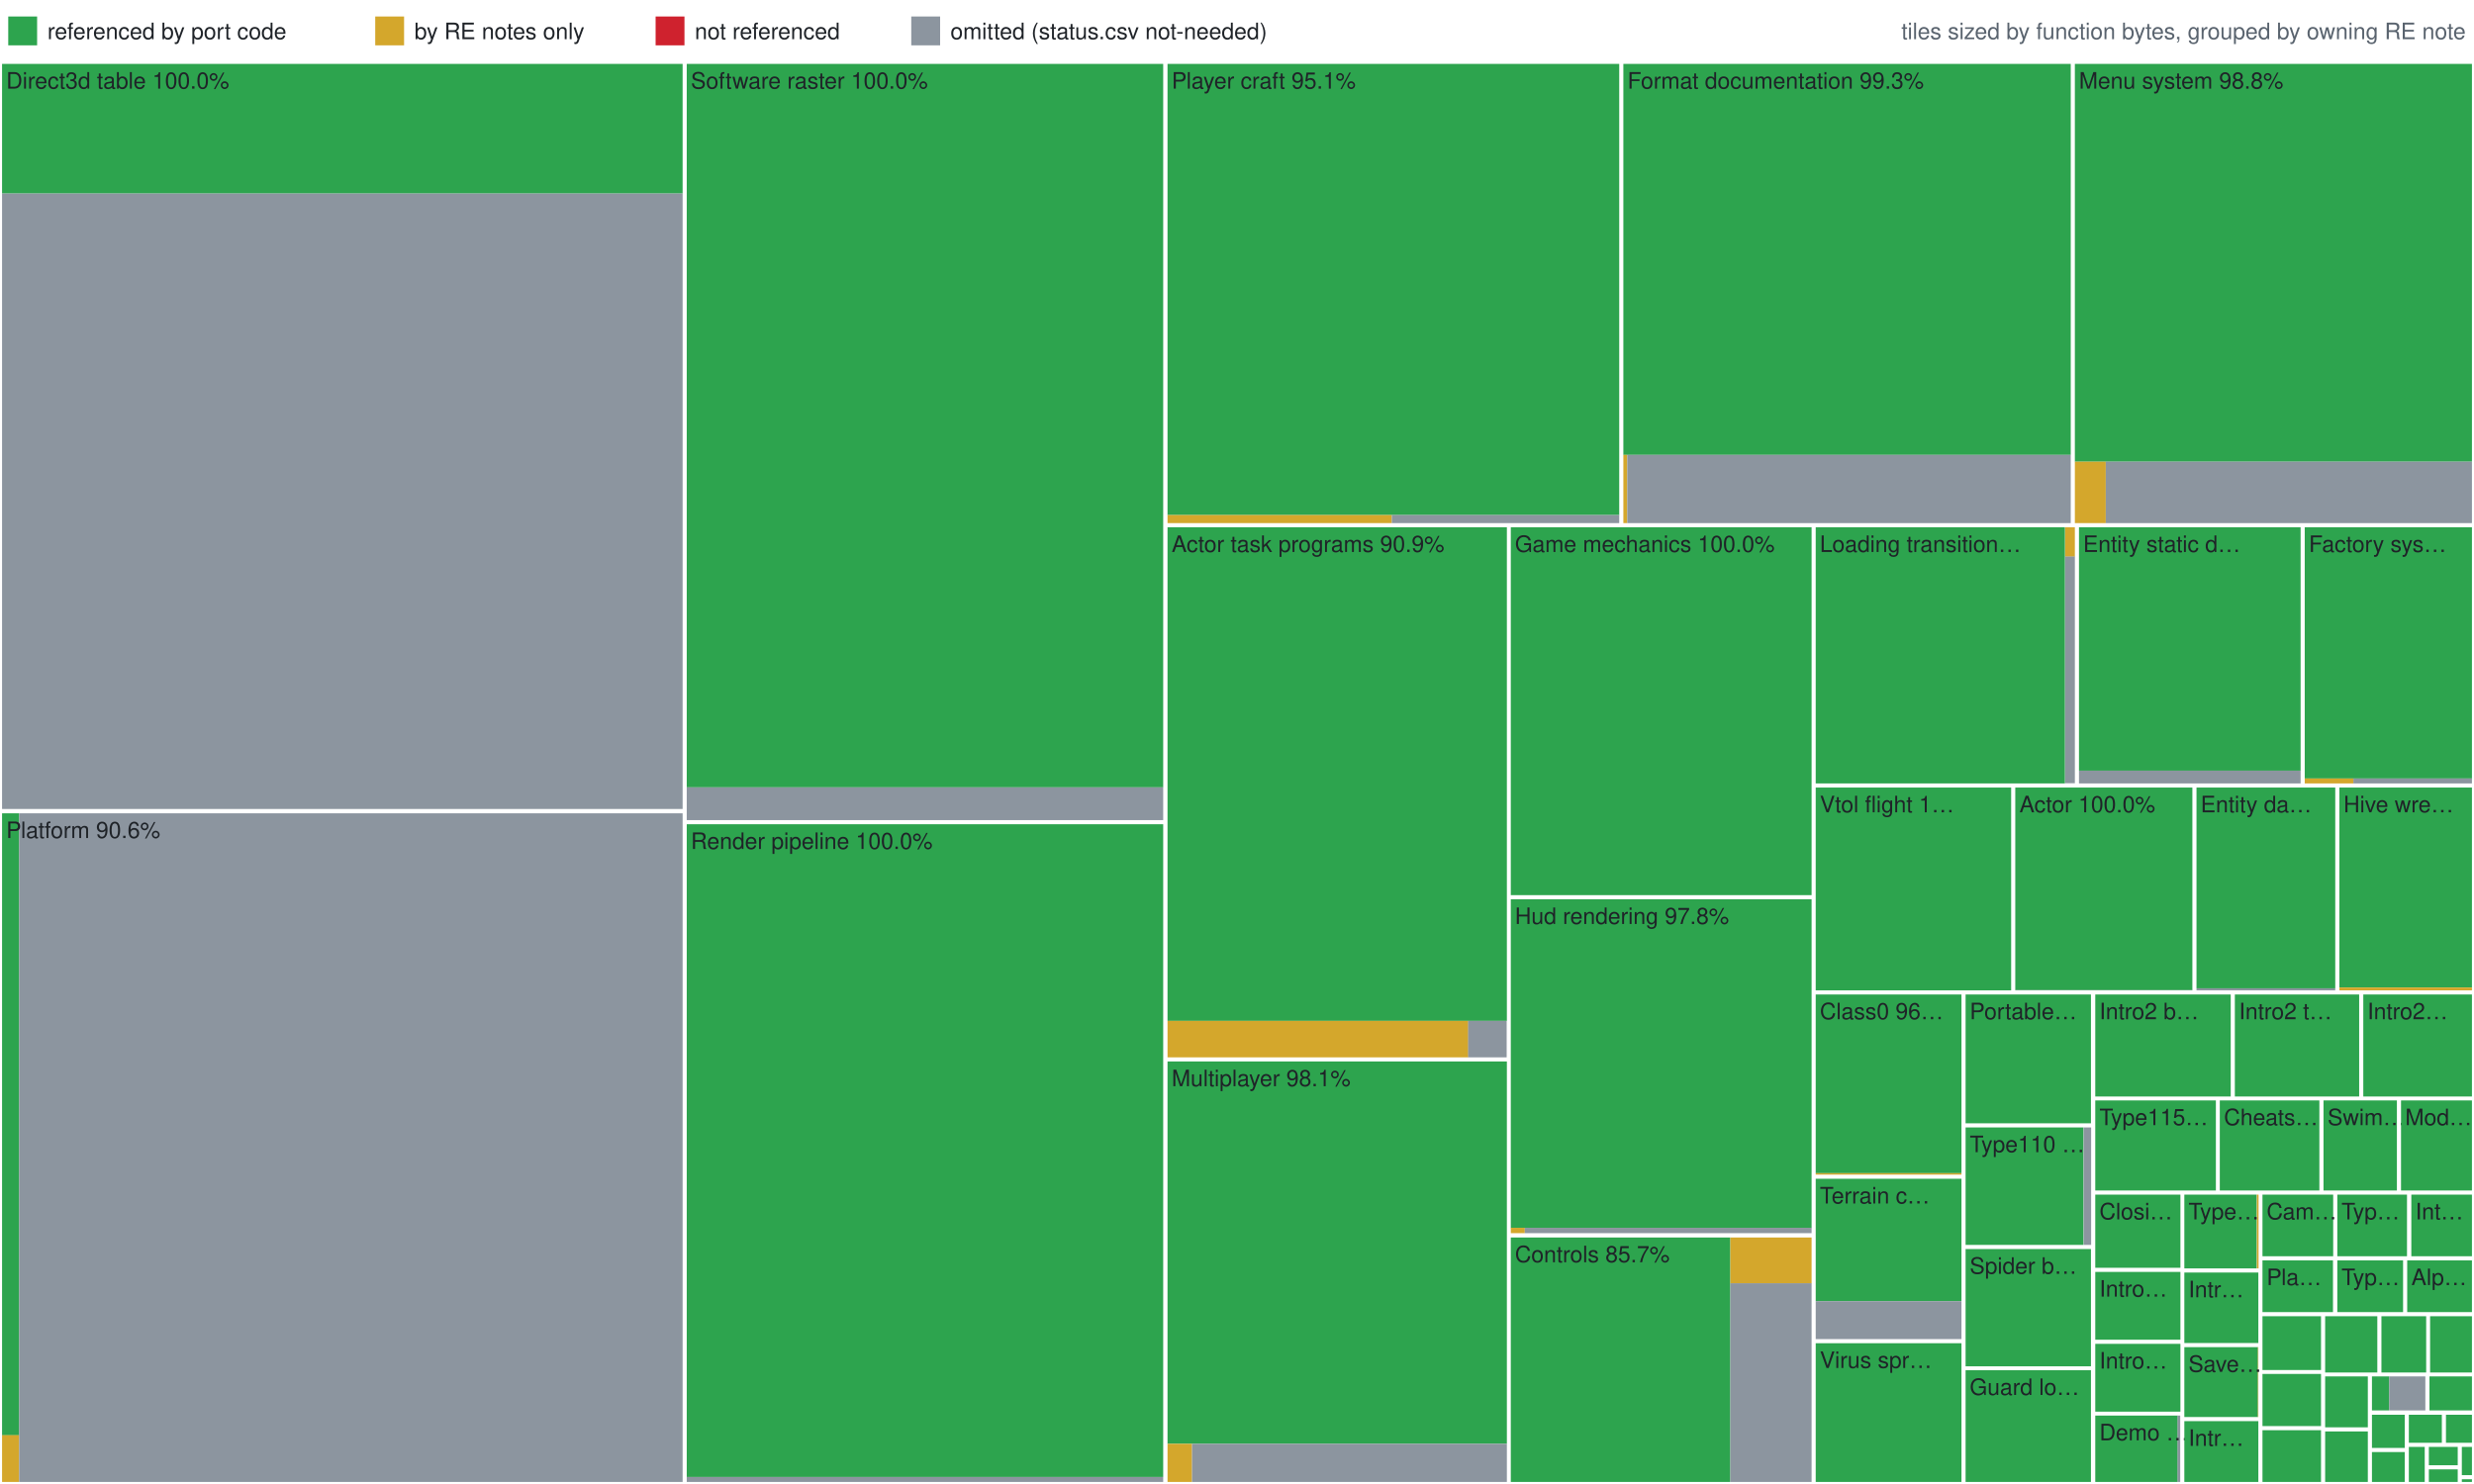
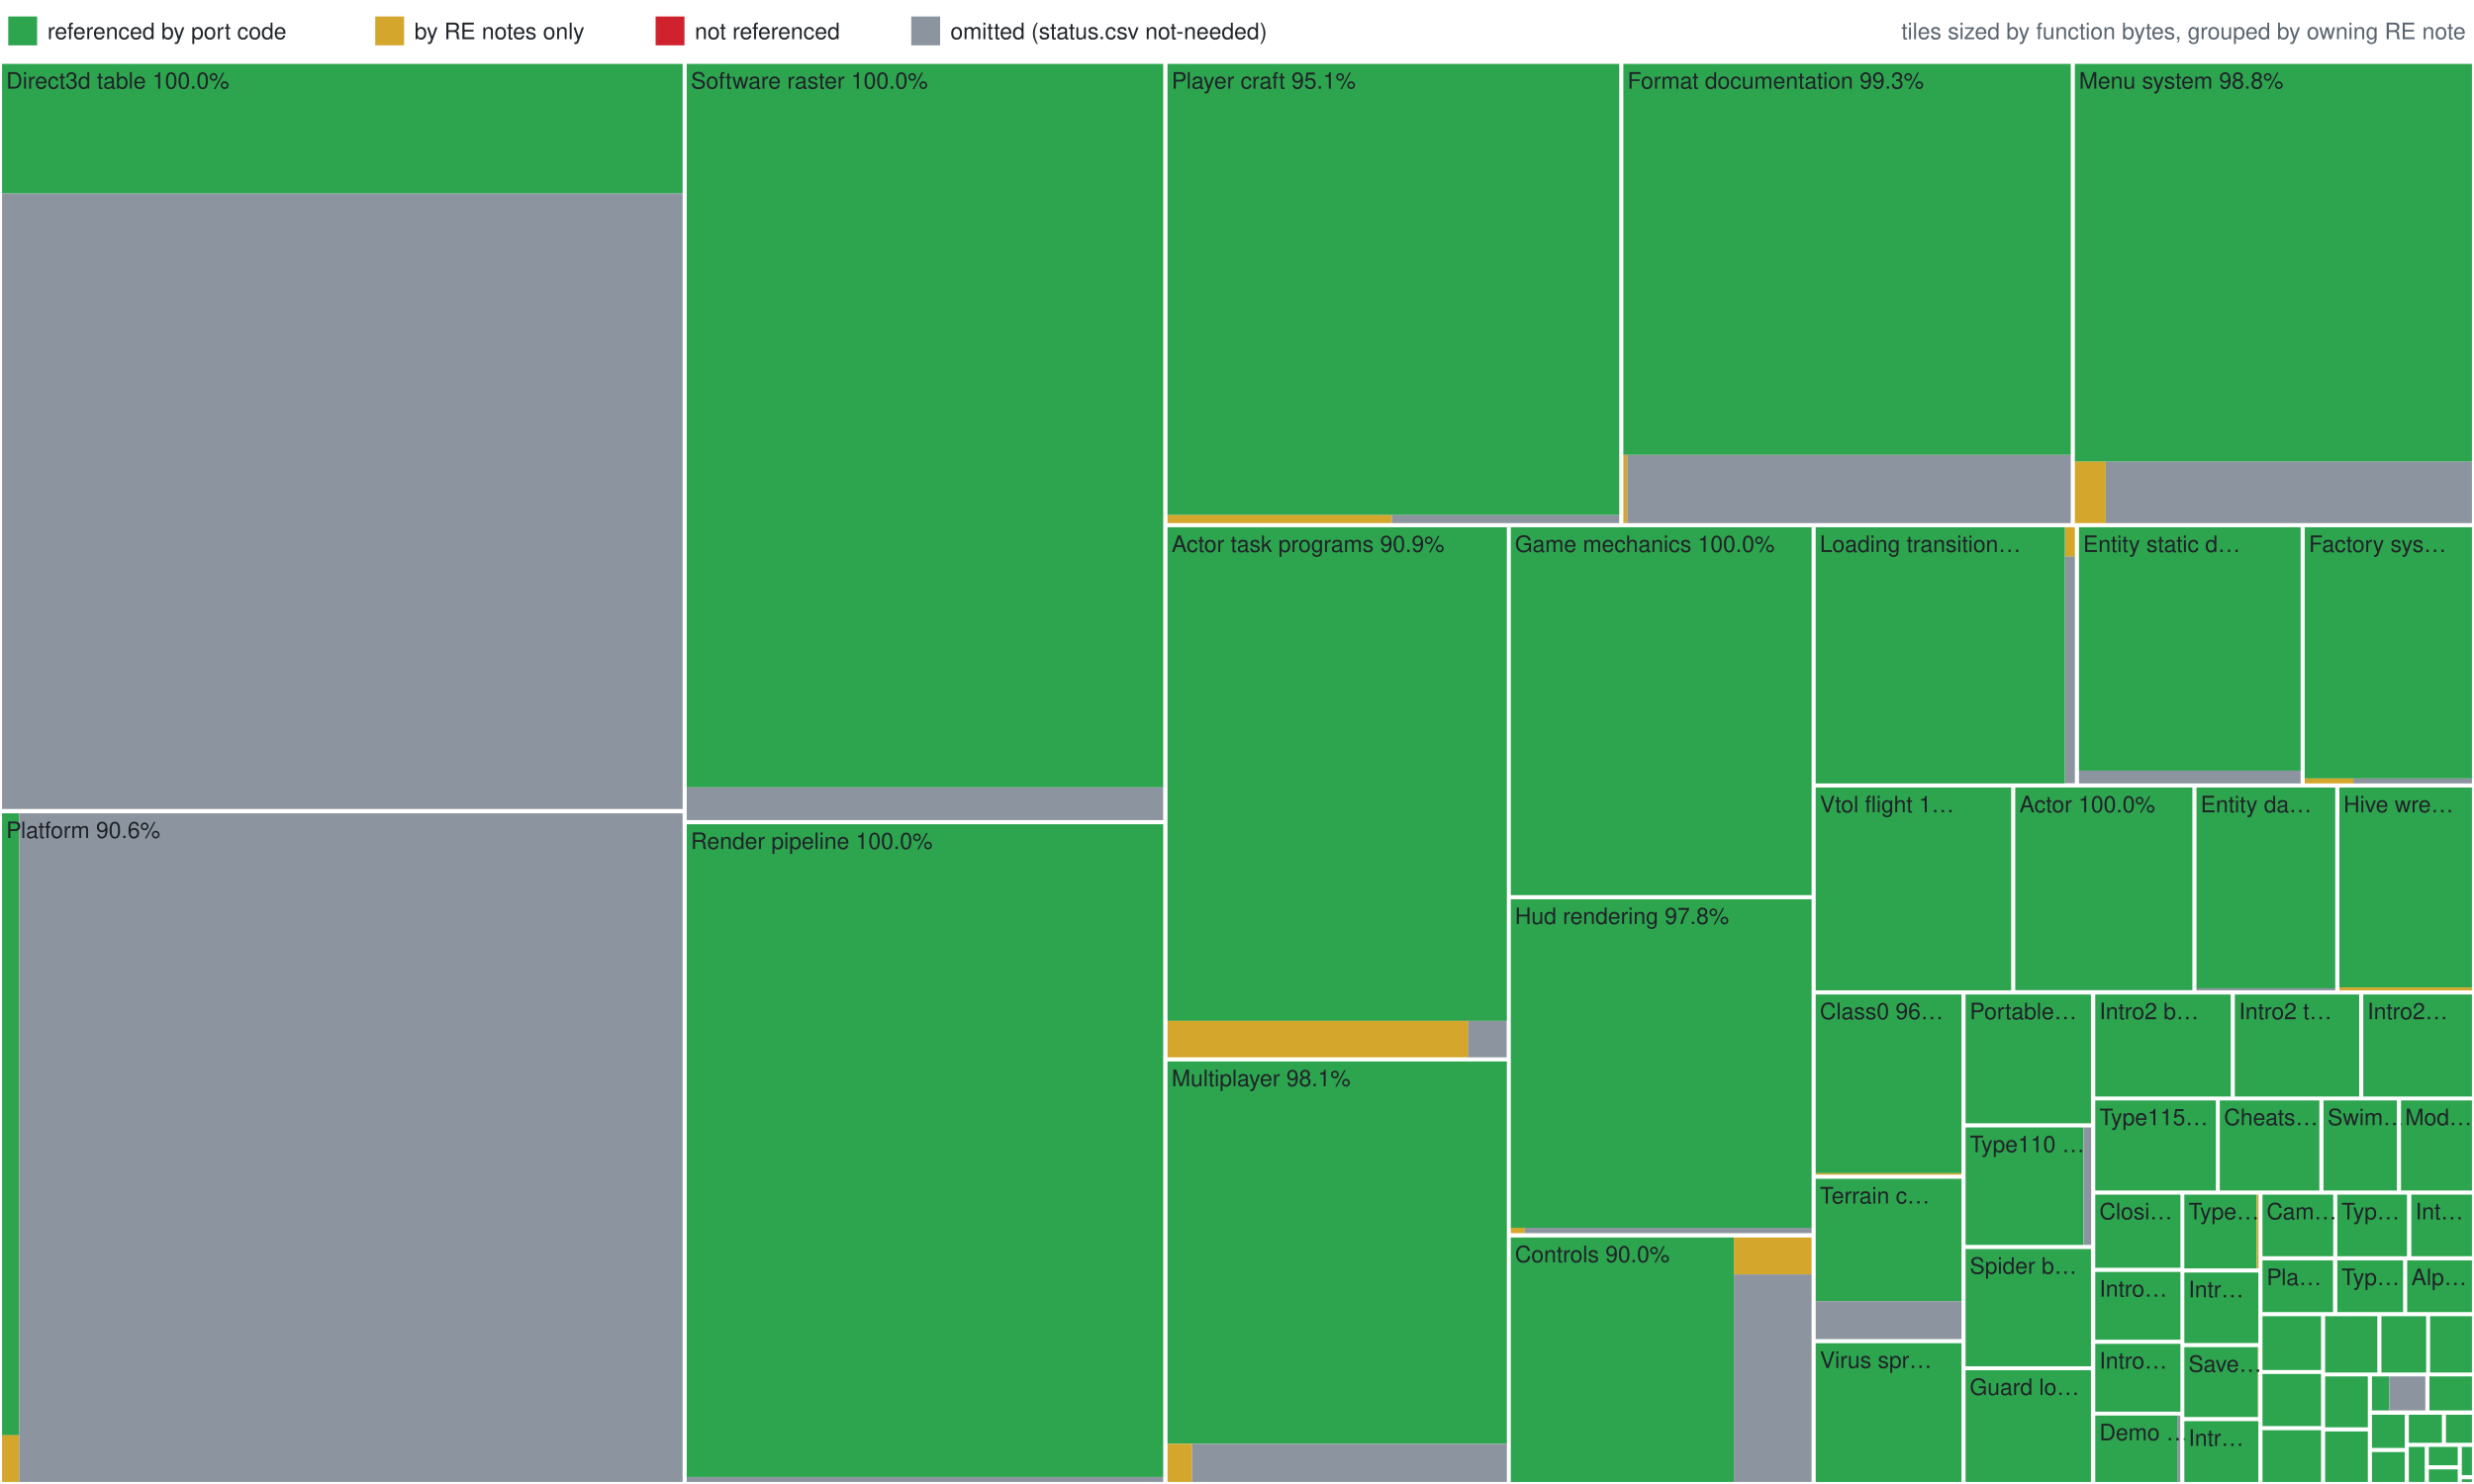
<svg xmlns="http://www.w3.org/2000/svg" width="1200" height="720" viewBox="0 0 1200 720" font-family="Segoe UI, Helvetica, Arial, sans-serif" font-size="11">
  <rect width="1200" height="720" fill="#ffffff" />
  <rect x="4" y="8" width="14" height="14" fill="#2da44e" />
  <text x="23" y="19" fill="#1f2328">referenced by port code</text>
  <rect x="182" y="8" width="14" height="14" fill="#d4a72c" />
  <text x="201" y="19" fill="#1f2328">by RE notes only</text>
  <rect x="318" y="8" width="14" height="14" fill="#cf222e" />
  <text x="337" y="19" fill="#1f2328">not referenced</text>
  <rect x="442" y="8" width="14" height="14" fill="#8c959f" />
  <text x="461" y="19" fill="#1f2328">omitted (status.csv not-needed)</text>
  <text x="1196" y="19" fill="#59636e" text-anchor="end">tiles sized by function bytes, grouped by owning RE note</text>
  <g>
    <rect x="1" y="31" width="330.1" height="62.9" fill="#2da44e" />
    <rect x="1" y="93.9" width="330.1" height="298.6" fill="#8c959f" />
    <text x="3" y="43" fill="#1f2328">Direct3d table 100.0%</text>
  </g>
  <g>
    <rect x="1" y="394.6" width="8.3" height="301.8" fill="#2da44e" />
    <rect x="1" y="696.3" width="8.3" height="22.7" fill="#d4a72c" />
    <rect x="9.3" y="394.6" width="321.8" height="324.4" fill="#8c959f" />
    <text x="3" y="406.6" fill="#1f2328">Platform 90.6%</text>
  </g>
  <g>
    <rect x="333.1" y="31" width="231.1" height="351" fill="#2da44e" />
    <rect x="333.1" y="382" width="231.1" height="15.9" fill="#8c959f" />
    <text x="335.1" y="43" fill="#1f2328">Software raster 100.0%</text>
  </g>
  <g>
    <rect x="333.1" y="399.9" width="231.1" height="316.7" fill="#2da44e" />
    <rect x="333.1" y="716.6" width="231.1" height="2.4" fill="#8c959f" />
    <text x="335.1" y="411.9" fill="#1f2328">Render pipeline 100.0%</text>
  </g>
  <g>
    <rect x="566.3" y="31" width="219.1" height="218.9" fill="#2da44e" />
    <rect x="566.3" y="249.9" width="108.8" height="3.9" fill="#d4a72c" />
    <rect x="675.1" y="249.9" width="110.3" height="3.9" fill="#8c959f" />
    <text x="568.3" y="43" fill="#1f2328">Player craft 95.1%</text>
  </g>
  <g>
    <rect x="787.4" y="31" width="217" height="189.7" fill="#2da44e" />
    <rect x="787.4" y="220.7" width="1.9" height="33.1" fill="#d4a72c" />
    <rect x="789.3" y="220.7" width="215.1" height="33.1" fill="#8c959f" />
    <text x="789.4" y="43" fill="#1f2328">Format documentation 99.3%</text>
  </g>
  <g>
    <rect x="1006.4" y="31" width="192.6" height="193" fill="#2da44e" />
    <rect x="1006.4" y="224" width="15" height="29.8" fill="#d4a72c" />
    <rect x="1021.4" y="224" width="177.6" height="29.8" fill="#8c959f" />
    <text x="1008.4" y="43" fill="#1f2328">Menu system 98.8%</text>
  </g>
  <g>
    <rect x="566.3" y="255.8" width="164.6" height="239.5" fill="#2da44e" />
    <rect x="566.3" y="495.3" width="145.9" height="17.7" fill="#d4a72c" />
    <rect x="712.1" y="495.3" width="18.7" height="17.7" fill="#8c959f" />
    <text x="568.3" y="267.8" fill="#1f2328">Actor task programs 90.9%</text>
  </g>
  <g>
    <rect x="566.3" y="515" width="164.6" height="185.5" fill="#2da44e" />
    <rect x="566.3" y="700.5" width="11.9" height="18.5" fill="#d4a72c" />
    <rect x="578.2" y="700.5" width="152.7" height="18.5" fill="#8c959f" />
    <text x="568.3" y="527" fill="#1f2328">Multiplayer 98.1%</text>
  </g>
  <g>
    <rect x="732.8" y="255.8" width="145.9" height="178.5" fill="#2da44e" />
    <text x="734.8" y="267.8" fill="#1f2328">Game mechanics 100.0%</text>
  </g>
  <g>
    <rect x="732.8" y="436.3" width="145.9" height="159.5" fill="#2da44e" />
    <rect x="732.8" y="595.7" width="6.8" height="2.6" fill="#d4a72c" />
    <rect x="739.6" y="595.7" width="139.1" height="2.6" fill="#8c959f" />
    <text x="734.8" y="448.3" fill="#1f2328">Hud rendering 97.8%</text>
  </g>
  <g>
-     <rect x="732.8" y="600.4" width="106.5" height="118.6" fill="#2da44e" />
-     <rect x="839.3" y="600.4" width="39.4" height="22.3" fill="#d4a72c" />
-     <rect x="839.3" y="622.6" width="39.4" height="96.4" fill="#8c959f" />
-     <text x="734.8" y="612.4" fill="#1f2328">Controls 85.7%</text>
+     <rect x="732.8" y="600.4" width="108.2" height="118.6" fill="#2da44e" />
+     <rect x="841" y="600.4" width="37.7" height="17.9" fill="#d4a72c" />
+     <rect x="841" y="618.3" width="37.7" height="100.7" fill="#8c959f" />
+     <text x="734.8" y="612.4" fill="#1f2328">Controls 90.0%</text>
  </g>
  <g>
    <rect x="880.7" y="255.8" width="120.9" height="124.3" fill="#2da44e" />
    <rect x="1001.7" y="255.8" width="4.7" height="14.3" fill="#d4a72c" />
    <rect x="1001.7" y="270" width="4.7" height="110" fill="#8c959f" />
    <text x="882.7" y="267.8" fill="#1f2328">Loading transition…</text>
  </g>
  <g>
    <rect x="1008.4" y="255.8" width="107.5" height="118.1" fill="#2da44e" />
    <rect x="1008.4" y="373.9" width="107.5" height="6.2" fill="#8c959f" />
    <text x="1010.4" y="267.8" fill="#1f2328">Entity static d…</text>
  </g>
  <g>
    <rect x="1117.9" y="255.8" width="81.1" height="121.9" fill="#2da44e" />
    <rect x="1117.9" y="377.7" width="23.7" height="2.4" fill="#d4a72c" />
    <rect x="1141.5" y="377.7" width="57.5" height="2.4" fill="#8c959f" />
    <text x="1119.9" y="267.8" fill="#1f2328">Factory sys…</text>
  </g>
  <g>
    <rect x="880.7" y="382.1" width="94.8" height="98.4" fill="#2da44e" />
    <text x="882.7" y="394.1" fill="#1f2328">Vtol flight 1…</text>
  </g>
  <g>
    <rect x="977.5" y="382.1" width="85.9" height="98.3" fill="#2da44e" />
    <rect x="977.5" y="480.4" width="85.9" height="0.1" fill="#8c959f" />
    <text x="979.5" y="394.1" fill="#1f2328">Actor 100.0%</text>
  </g>
  <g>
    <rect x="1065.4" y="382.1" width="67.3" height="97.4" fill="#2da44e" />
    <rect x="1065.4" y="479.5" width="67.3" height="1" fill="#8c959f" />
    <text x="1067.4" y="394.1" fill="#1f2328">Entity da…</text>
  </g>
  <g>
    <rect x="1134.7" y="382.1" width="64.3" height="97" fill="#2da44e" />
    <rect x="1134.7" y="479.1" width="64.3" height="1.4" fill="#d4a72c" />
    <text x="1136.7" y="394.1" fill="#1f2328">Hive wre…</text>
  </g>
  <g>
    <rect x="880.7" y="482.5" width="70.7" height="86.7" fill="#2da44e" />
    <rect x="880.7" y="569.2" width="70.7" height="0.7" fill="#d4a72c" />
    <text x="882.7" y="494.5" fill="#1f2328">Class0 96…</text>
  </g>
  <g>
    <rect x="880.7" y="571.9" width="70.7" height="59.4" fill="#2da44e" />
    <rect x="880.7" y="631.3" width="70.7" height="18.4" fill="#8c959f" />
    <text x="882.7" y="583.9" fill="#1f2328">Terrain c…</text>
  </g>
  <g>
    <rect x="880.7" y="651.7" width="70.7" height="67.3" fill="#2da44e" />
    <text x="882.7" y="663.7" fill="#1f2328">Virus spr…</text>
  </g>
  <g>
    <rect x="953.4" y="482.5" width="60.8" height="62.5" fill="#2da44e" />
    <text x="955.4" y="494.5" fill="#1f2328">Portable…</text>
  </g>
  <g>
    <rect x="953.4" y="547" width="57.2" height="57" fill="#2da44e" />
    <rect x="1010.7" y="547" width="3.6" height="57" fill="#8c959f" />
    <text x="955.4" y="559" fill="#1f2328">Type110 …</text>
  </g>
  <g>
    <rect x="953.4" y="606" width="60.8" height="56.9" fill="#2da44e" />
    <text x="955.4" y="618" fill="#1f2328">Spider b…</text>
  </g>
  <g>
    <rect x="953.4" y="664.8" width="60.8" height="54.2" fill="#2da44e" />
    <text x="955.4" y="676.8" fill="#1f2328">Guard lo…</text>
  </g>
  <g>
    <rect x="1016.3" y="482.5" width="65.7" height="49.5" fill="#2da44e" />
    <text x="1018.3" y="494.5" fill="#1f2328">Intro2 b…</text>
  </g>
  <g>
    <rect x="1084" y="482.5" width="60.3" height="49.5" fill="#2da44e" />
    <text x="1086" y="494.5" fill="#1f2328">Intro2 t…</text>
  </g>
  <g>
    <rect x="1146.3" y="482.5" width="52.7" height="49.5" fill="#2da44e" />
    <text x="1148.3" y="494.5" fill="#1f2328">Intro2…</text>
  </g>
  <g>
    <rect x="1016.3" y="533.9" width="58.5" height="43.7" fill="#2da44e" />
    <text x="1018.3" y="545.9" fill="#1f2328">Type115…</text>
  </g>
  <g>
    <rect x="1076.7" y="533.9" width="48.3" height="43.7" fill="#2da44e" />
    <text x="1078.7" y="545.9" fill="#1f2328">Cheats…</text>
  </g>
  <g>
    <rect x="1127" y="533.9" width="35.6" height="43.7" fill="#2da44e" />
    <text x="1129" y="545.9" fill="#1f2328">Swim…</text>
  </g>
  <g>
    <rect x="1164.6" y="533.9" width="34.4" height="43.7" fill="#2da44e" />
    <text x="1166.6" y="545.9" fill="#1f2328">Mod…</text>
  </g>
  <g>
    <rect x="1016.3" y="579.6" width="41.3" height="35.5" fill="#2da44e" />
    <text x="1018.3" y="591.6" fill="#1f2328">Closi…</text>
  </g>
  <g>
    <rect x="1016.3" y="617.1" width="41.3" height="32.9" fill="#2da44e" />
    <text x="1018.3" y="629.1" fill="#1f2328">Intro…</text>
  </g>
  <g>
    <rect x="1016.3" y="652" width="41.3" height="32.9" fill="#2da44e" />
    <text x="1018.3" y="664" fill="#1f2328">Intro…</text>
  </g>
  <g>
    <rect x="1016.3" y="686.8" width="40" height="32.2" fill="#2da44e" />
    <rect x="1056.2" y="686.8" width="1.3" height="32.2" fill="#8c959f" />
    <text x="1018.3" y="698.8" fill="#1f2328">Demo …</text>
  </g>
  <g>
    <rect x="1059.5" y="579.6" width="35.1" height="35.8" fill="#2da44e" />
    <rect x="1094.7" y="579.6" width="0.8" height="35.8" fill="#d4a72c" />
    <text x="1061.5" y="591.6" fill="#1f2328">Type…</text>
  </g>
  <g>
    <rect x="1059.5" y="617.4" width="35.9" height="34.2" fill="#2da44e" />
    <text x="1061.5" y="629.4" fill="#1f2328">Intr…</text>
  </g>
  <g>
    <rect x="1059.5" y="653.6" width="35.7" height="33.9" fill="#2da44e" />
    <rect x="1095.2" y="653.6" width="0.2" height="33.9" fill="#d4a72c" />
    <text x="1061.5" y="665.6" fill="#1f2328">Save…</text>
  </g>
  <g>
    <rect x="1059.5" y="689.5" width="35.9" height="29.5" fill="#2da44e" />
    <text x="1061.5" y="701.5" fill="#1f2328">Intr…</text>
  </g>
  <g>
    <rect x="1097.4" y="579.6" width="34.3" height="29.9" fill="#2da44e" />
    <text x="1099.4" y="591.6" fill="#1f2328">Cam…</text>
  </g>
  <g>
    <rect x="1133.7" y="579.6" width="33.8" height="29.9" fill="#2da44e" />
    <text x="1135.7" y="591.6" fill="#1f2328">Typ…</text>
  </g>
  <g>
    <rect x="1169.6" y="579.6" width="29.4" height="29.9" fill="#2da44e" />
    <text x="1171.6" y="591.6" fill="#1f2328">Int…</text>
  </g>
  <g>
    <rect x="1097.4" y="611.5" width="34.2" height="25.1" fill="#2da44e" />
    <text x="1099.4" y="623.5" fill="#1f2328">Pla…</text>
  </g>
  <g>
    <rect x="1133.7" y="611.5" width="31.9" height="25.1" fill="#2da44e" />
    <text x="1135.7" y="623.5" fill="#1f2328">Typ…</text>
  </g>
  <g>
    <rect x="1167.6" y="611.5" width="31.4" height="25.1" fill="#2da44e" />
    <text x="1169.6" y="623.5" fill="#1f2328">Alp…</text>
  </g>
  <g>
    <rect x="1097.4" y="638.6" width="28.4" height="26.1" fill="#2da44e" />
  </g>
  <g>
    <rect x="1097.4" y="666.6" width="28.4" height="25.3" fill="#2da44e" />
  </g>
  <g>
    <rect x="1097.4" y="693.9" width="28.4" height="25.1" fill="#2da44e" />
  </g>
  <g>
    <rect x="1127.8" y="638.6" width="25.3" height="27.3" fill="#2da44e" />
  </g>
  <g>
    <rect x="1155.1" y="638.6" width="21.7" height="27.3" fill="#2da44e" />
  </g>
  <g>
    <rect x="1178.7" y="638.6" width="20.3" height="27.3" fill="#2da44e" />
  </g>
  <g>
    <rect x="1127.8" y="667.8" width="20.7" height="24.7" fill="#2da44e" />
  </g>
  <g>
    <rect x="1127.8" y="694.5" width="20.7" height="24.5" fill="#2da44e" />
  </g>
  <g>
    <rect x="1150.5" y="667.8" width="8.4" height="16.5" fill="#2da44e" />
    <rect x="1158.9" y="667.8" width="17.5" height="16.5" fill="#8c959f" />
  </g>
  <g>
    <rect x="1178.4" y="667.8" width="20.6" height="16.5" fill="#2da44e" />
  </g>
  <g>
    <rect x="1150.5" y="686.4" width="15.9" height="16.1" fill="#2da44e" />
  </g>
  <g>
    <rect x="1150.5" y="704.5" width="15.9" height="14.5" fill="#2da44e" />
  </g>
  <g>
    <rect x="1168.4" y="686.4" width="16" height="13.6" fill="#2da44e" />
  </g>
  <g>
    <rect x="1186.4" y="686.4" width="12.6" height="13.6" fill="#2da44e" />
  </g>
  <g>
    <rect x="1168.4" y="702" width="7.7" height="17" fill="#2da44e" />
  </g>
  <g>
    <rect x="1178.1" y="702" width="14" height="8.9" fill="#2da44e" />
  </g>
  <g>
    <rect x="1178.1" y="712.9" width="14" height="6.1" fill="#2da44e" />
  </g>
  <g>
    <rect x="1194.1" y="702" width="4.9" height="13.7" fill="#2da44e" />
  </g>
  <g>
    <rect x="1194.1" y="717.7" width="4.9" height="1.3" fill="#2da44e" />
  </g>
</svg>
